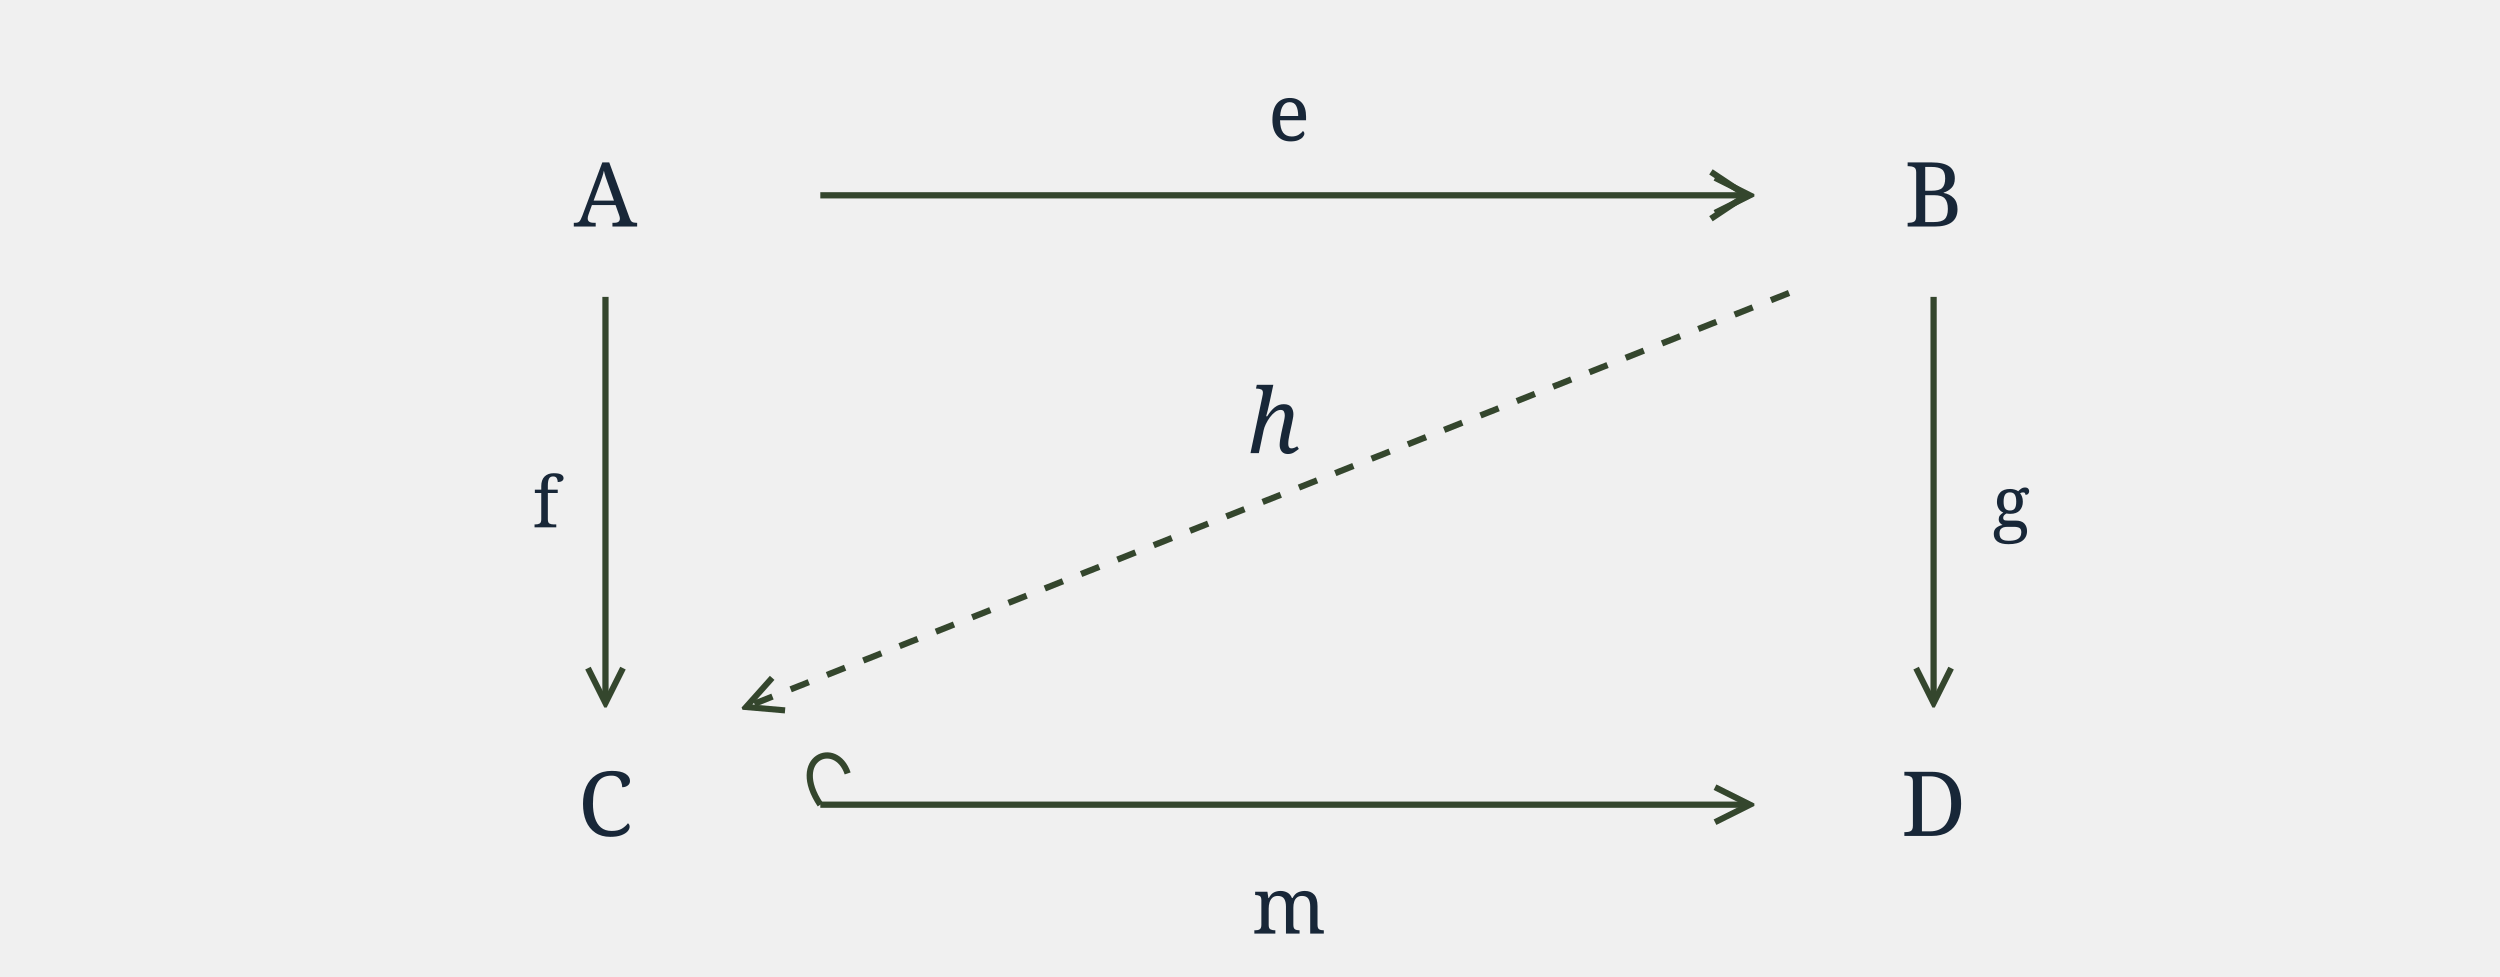
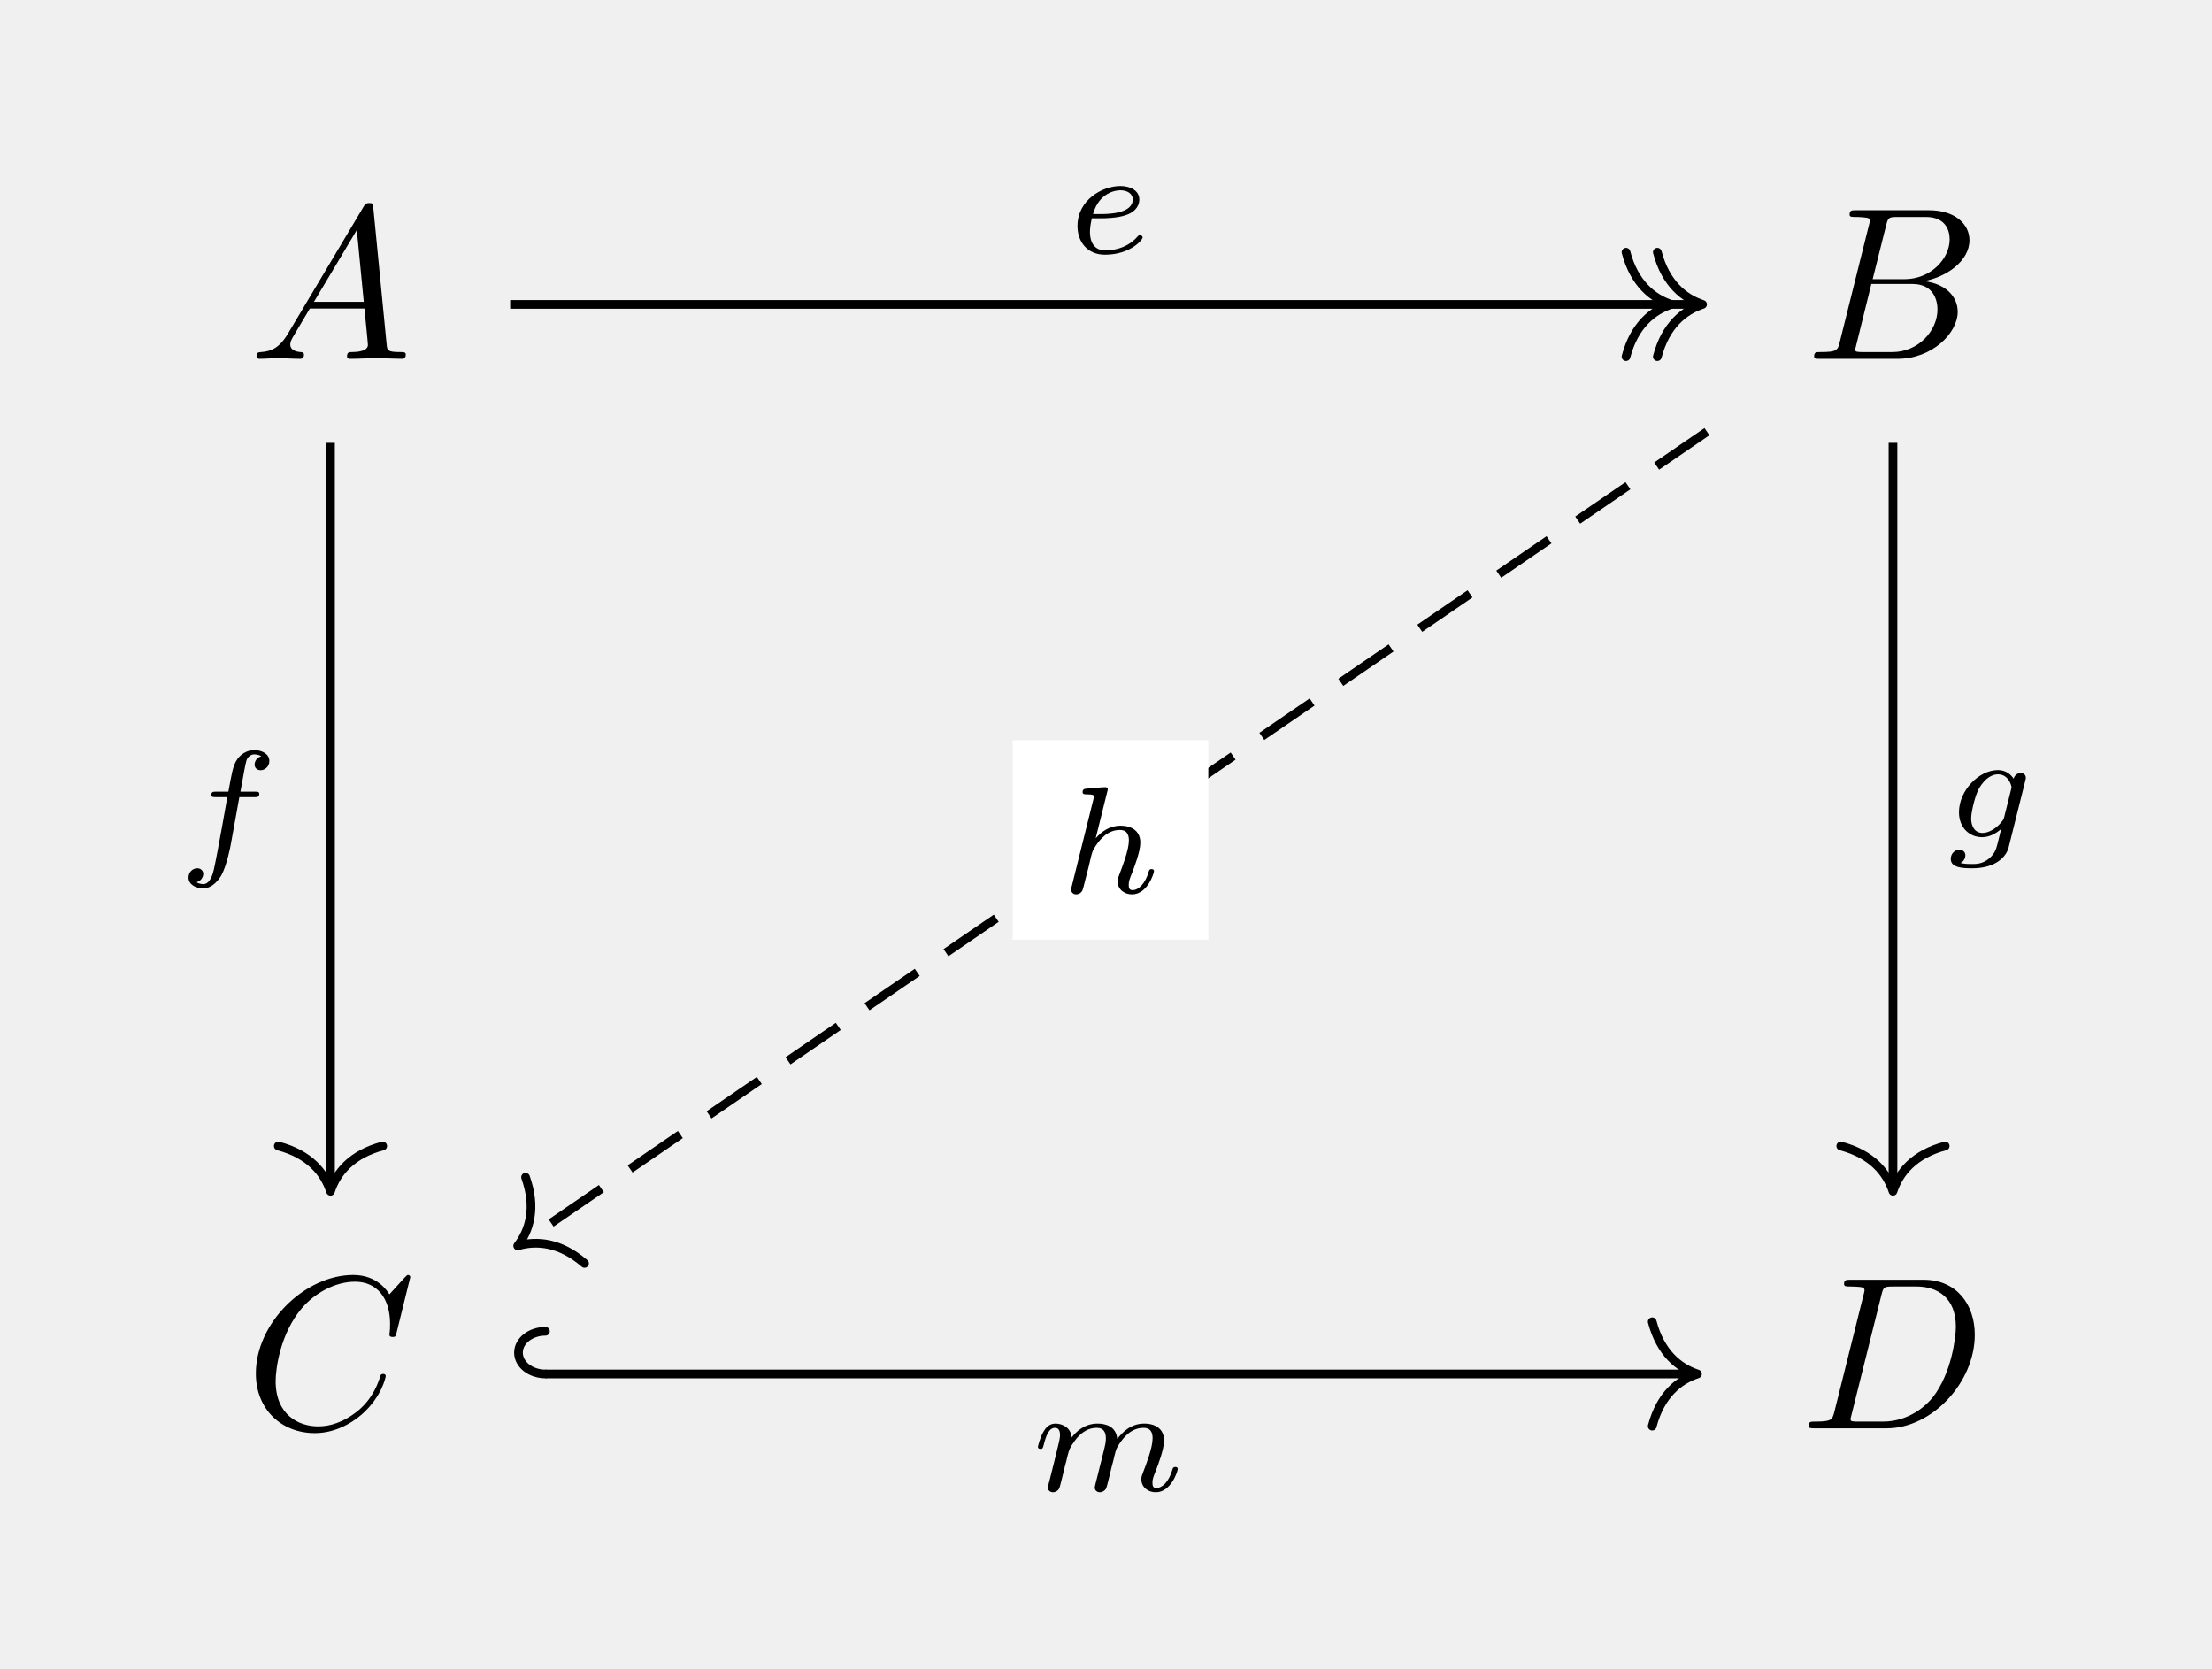
- <svg xmlns="http://www.w3.org/2000/svg" viewBox="0 0 640 250" role="img" aria-labelledby="title">
+ <svg xmlns="http://www.w3.org/2000/svg" xmlns:xlink="http://www.w3.org/1999/xlink" role="img" aria-labelledby="diagram-title" version="1.1" width="101.31" height="76.39" viewBox="0 0 101.31 76.39">
  <defs>
-     <marker id="arrow" viewBox="0 0 10 10" refX="9" refY="5" markerWidth="7" markerHeight="7" orient="auto-start-reverse">
-       <path d="M1 1L9 5L1 9" fill="none" stroke="#34462d" stroke-width="1.4" />
-     </marker>
+     <path id="font_1_1" d="M.179 .115C.139 .048 .1 .034 .056 .031 .044 .03 .035 .03 .035 .011 .035 .005 .04 0 .048 0 .075 0 .106 .003 .134 .003 .167 .003 .202 0 .234 0 .24 0 .253 0 .253 .019 .253 .03 .244 .031 .237 .031 .214 .033 .19 .041 .19 .066 .19 .078 .196 .089 .204 .103L.28 .231H.531C.533 .21 .547 .074 .547 .064 .547 .034 .495 .031 .475 .031 .461 .031 .451 .031 .451 .011 .451 0 .463 0 .465 0 .506 0 .549 .003 .59 .003 .615 .003 .678 0 .703 0 .709 0 .721 0 .721 .02 .721 .031 .711 .031 .698 .031 .636 .031 .636 .038 .633 .067L.572 .692C.57 .712 .57 .716 .553 .716 .537 .716 .533 .709 .527 .699L.179 .115M.299 .262 .496 .592 .528 .262H.299Z" />
+     <path id="font_1_2" d="M.16 .078C.15 .039 .148 .031 .069 .031 .052 .031 .042 .031 .042 .011 .042 0 .051 0 .069 0H.426C.584 0 .702 .118 .702 .216 .702 .288 .644 .346 .547 .357 .651 .376 .756 .45 .756 .545 .756 .619 .69 .683 .57 .683H.234C.215 .683 .205 .683 .205 .663 .205 .652 .214 .652 .233 .652 .235 .652 .254 .652 .271 .65 .289 .648 .298 .647 .298 .634 .298 .63 .297 .627 .294 .615L.16 .078M.311 .366 .373 .614C.382 .649 .384 .652 .427 .652H.556C.644 .652 .665 .593 .665 .549 .665 .461 .579 .366 .457 .366H.311M.266 .031C.252 .031 .25 .031 .244 .032 .234 .033 .231 .034 .231 .042 .231 .045 .231 .047 .236 .065L.305 .344H.494C.59 .344 .609 .27 .609 .227 .609 .128 .52 .031 .402 .031H.266Z" />
+     <path id="font_1_3" d="M.76 .695C.76 .698 .758 .705 .749 .705 .746 .705 .745 .704 .734 .693L.664 .616C.655 .63 .609 .705 .498 .705 .275 .705 .05 .484 .05 .252 .05 .087 .168-.022 .321-.022 .408-.022 .484 .018 .537 .064 .63 .146 .647 .237 .647 .24 .647 .25 .637 .25 .635 .25 .629 .25 .624 .248 .622 .24 .613 .211 .59 .14 .521 .082 .452 .026 .389 .009 .337 .009 .247 .009 .141 .061 .141 .217 .141 .274 .162 .436 .262 .553 .323 .624 .417 .674 .506 .674 .608 .674 .667 .597 .667 .481 .667 .441 .664 .44 .664 .43 .664 .42 .675 .42 .679 .42 .692 .42 .692 .422 .697 .44L.76 .695Z" />
+     <path id="font_1_4" d="M.159 .078C.149 .039 .147 .031 .068 .031 .051 .031 .04 .031 .04 .012 .04 0 .049 0 .068 0H.399C.607 0 .804 .211 .804 .43 .804 .571 .719 .683 .569 .683H.233C.214 .683 .203 .683 .203 .664 .203 .652 .212 .652 .232 .652 .245 .652 .263 .651 .275 .65 .291 .648 .297 .645 .297 .634 .297 .63 .296 .627 .293 .615L.159 .078M.375 .614C.384 .649 .386 .652 .429 .652H.536C.634 .652 .717 .599 .717 .467 .717 .418 .697 .254 .612 .144 .583 .107 .504 .031 .381 .031H.268C.254 .031 .252 .031 .246 .032 .236 .033 .233 .034 .233 .042 .233 .045 .233 .047 .238 .065L.375 .614Z" />
+     <path id="font_2_1" d="M.224 .229C.252 .229 .331 .231 .385 .25 .459 .275 .473 .323 .473 .353 .473 .408 .418 .441 .349 .441 .229 .441 .067 .349 .067 .178 .067 .077 .13-.01 .247-.01 .416-.01 .495 .089 .495 .103 .495 .109 .486 .12 .478 .12 .472 .12 .47 .118 .462 .11 .384 .018 .267 .018 .249 .018 .189 .018 .149 .058 .149 .139 .149 .153 .149 .173 .161 .229H.224M.169 .257C.21 .401 .321 .413 .349 .413 .393 .413 .43 .391 .43 .353 .43 .257 .261 .257 .218 .257H.169Z" />
+     <path id="font_2_2" d="M.407 .395H.505C.525 .395 .538 .395 .538 .417 .538 .431 .525 .431 .507 .431H.414C.437 .558 .445 .604 .453 .633 .458 .655 .48 .676 .504 .676 .505 .676 .532 .676 .551 .664 .51 .651 .507 .615 .507 .609 .507 .587 .524 .572 .547 .572 .574 .572 .604 .595 .604 .633 .604 .679 .555 .704 .504 .704 .46 .704 .411 .679 .384 .629 .364 .592 .356 .547 .335 .431H.256C.236 .431 .223 .431 .223 .409 .223 .395 .236 .395 .254 .395H.328C.327 .389 .264 .029 .24-.078 .235-.1 .218-.176 .17-.176 .169-.176 .145-.176 .126-.164 .167-.151 .17-.115 .17-.109 .17-.087 .153-.072 .13-.072 .103-.072 .073-.095 .073-.133 .073-.178 .12-.204 .17-.204 .234-.204 .278-.138 .29-.116 .326-.049 .349 .074 .351 .086L.407 .395Z" />
+     <path id="font_2_3" d="M.532 .369C.536 .384 .536 .389 .536 .39 .536 .412 .518 .422 .502 .422 .479 .422 .46 .403 .456 .384 .439 .411 .405 .441 .353 .441 .228 .441 .097 .307 .097 .164 .097 .061 .167 0 .249 0 .295 0 .339 .023 .374 .054L.352-.036C.341-.078 .334-.105 .296-.139 .252-.176 .209-.176 .184-.176 .138-.176 .125-.173 .107-.169 .132-.157 .139-.133 .139-.119 .139-.095 .12-.082 .1-.082 .072-.082 .043-.105 .043-.143 .043-.203 .129-.204 .185-.204 .342-.204 .409-.124 .423-.067L.532 .369M.394 .133C.39 .118 .39 .116 .373 .096 .338 .054 .29 .028 .252 .028 .201 .028 .177 .071 .177 .123 .177 .167 .204 .279 .23 .323 .272 .393 .319 .413 .353 .413 .423 .413 .442 .338 .442 .328 .442 .326 .442 .324 .439 .313L.394 .133Z" />
+     <path id="font_2_4" d="M.313 .664C.314 .666 .317 .679 .317 .68 .317 .685 .313 .694 .301 .694 .281 .694 .198 .686 .173 .684 .165 .683 .151 .682 .151 .661 .151 .647 .165 .647 .177 .647 .225 .647 .225 .64 .225 .632 .225 .625 .223 .619 .221 .61L.08 .044C.075 .026 .075 .024 .075 .022 .075 .007 .087-.01 .109-.01 .12-.01 .139-.005 .15 .016 .153 .022 .162 .058 .167 .079L.19 .168C.193 .183 .203 .221 .206 .236 .216 .274 .216 .275 .236 .307 .268 .356 .318 .413 .396 .413 .452 .413 .455 .367 .455 .343 .455 .283 .412 .172 .396 .13 .385 .102 .381 .093 .381 .076 .381 .023 .425-.01 .476-.01 .576-.01 .62 .128 .62 .143 .62 .156 .607 .156 .604 .156 .59 .156 .589 .15 .585 .139 .562 .059 .518 .018 .479 .018 .458 .018 .454 .032 .454 .053 .454 .076 .459 .089 .477 .134 .489 .165 .53 .271 .53 .327 .53 .343 .53 .385 .493 .414 .476 .427 .447 .441 .4 .441 .327 .441 .274 .401 .237 .358L.313 .664Z" />
+     <path id="font_2_5" d="M.434 .081C.429 .061 .42 .027 .42 .022 .42 0 .438-.01 .454-.01 .472-.01 .488 .003 .493 .012 .498 .021 .506 .053 .511 .074 .516 .093 .527 .139 .533 .164 .539 .186 .545 .208 .55 .231 .561 .274 .561 .276 .581 .307 .613 .356 .663 .413 .741 .413 .797 .413 .8 .367 .8 .343 .8 .283 .757 .172 .741 .13 .73 .102 .726 .093 .726 .076 .726 .023 .77-.01 .821-.01 .921-.01 .965 .128 .965 .143 .965 .156 .952 .156 .949 .156 .935 .156 .934 .15 .93 .139 .907 .059 .864 .018 .824 .018 .803 .018 .799 .032 .799 .053 .799 .076 .804 .089 .822 .134 .834 .165 .875 .271 .875 .327 .875 .343 .875 .385 .838 .414 .821 .427 .792 .441 .745 .441 .655 .441 .6 .382 .568 .34 .56 .425 .489 .441 .438 .441 .355 .441 .299 .39 .269 .35 .262 .419 .203 .441 .162 .441 .119 .441 .096 .41 .083 .387 .061 .35 .047 .293 .047 .288 .047 .275 .061 .275 .064 .275 .078 .275 .079 .278 .086 .305 .101 .364 .12 .413 .159 .413 .185 .413 .192 .391 .192 .364 .192 .345 .183 .308 .176 .281 .169 .254 .159 .213 .154 .191L.122 .063C.118 .05 .112 .025 .112 .022 .112 0 .13-.01 .146-.01 .164-.01 .18 .003 .185 .012 .19 .021 .198 .053 .203 .074 .208 .093 .219 .139 .225 .164 .231 .186 .237 .208 .242 .231 .253 .272 .255 .28 .284 .321 .312 .361 .359 .413 .434 .413 .492 .413 .493 .362 .493 .343 .493 .318 .49 .305 .476 .249L.434 .081Z" />
  </defs>
-   <g fill="none" stroke="#34462d" stroke-width="1.6" marker-end="url(#arrow)">
-     <path d="M210 50H448" />
-     <path d="M155 76V180" />
-     <path d="M495 76V180" />
-     <path d="M210 206H448" />
-     <path d="M458 75L191 181" stroke-dasharray="5 5" />
-   </g>
-   <path d="M438 44L447 50L438 56M210 206c-8 -12 4 -17 7 -8" fill="none" stroke="#34462d" stroke-width="1.6" />
-   <g fill="#182738" font-family="Georgia,serif" font-size="23" text-anchor="middle">
-     <text x="155" y="58">A</text>
-     <text x="495" y="58">B</text>
-     <text x="155" y="214">C</text>
-     <text x="495" y="214">D</text>
-     <text x="330" y="36" font-size="20">e</text>
-     <text x="330" y="239" font-size="20">m</text>
-     <text x="143" y="135" text-anchor="end" font-size="18">f</text>
-     <text x="510" y="135" text-anchor="start" font-size="18">g</text>
-     <text x="326" y="116" font-style="italic">h</text>
-   </g>
+   <use data-text="A" xlink:href="#font_1_1" transform="matrix(9.96264,0,0,-9.96264,11.40069,16.43099)" />
+   <use data-text="B" xlink:href="#font_1_2" transform="matrix(9.96264,0,0,-9.96264,82.66976,16.43099)" />
+   <use data-text="C" xlink:href="#font_1_3" transform="matrix(9.96264,0,0,-9.96264,11.22013,65.40767)" />
+   <use data-text="D" xlink:href="#font_1_4" transform="matrix(9.96264,0,0,-9.96264,82.43555,65.40767)" />
+   <path transform="matrix(1,0,0,-1,51.09094,37.5151)" stroke-width=".398" stroke-linecap="butt" stroke-miterlimit="10" stroke-linejoin="miter" fill="none" stroke="#000000" d="M-27.725 23.575H26.688" />
+   <path transform="matrix(1,0,0,-1,76.54379,13.93968)" stroke-width=".398" stroke-linecap="round" stroke-linejoin="round" fill="none" stroke="#000000" d="M-2.072 2.391C-1.694 .956-.85 .279 0 0-.85-.279-1.694-.956-2.072-2.391" />
+   <path transform="matrix(1,0,0,-1,77.97831,13.93968)" stroke-width=".398" stroke-linecap="round" stroke-linejoin="round" fill="none" stroke="#000000" d="M-2.072 2.391C-1.694 .956-.85 .279 0 0-.85-.279-1.694-.956-2.072-2.391" />
+   <use data-text="e" xlink:href="#font_2_1" transform="matrix(6.973848,0,0,-6.973848,48.88185,11.59347)" />
+   <path transform="matrix(1,0,0,-1,51.09094,37.5151)" stroke-width=".398" stroke-linecap="butt" stroke-miterlimit="10" stroke-linejoin="miter" fill="none" stroke="#000000" d="M-35.954 17.236V-16.837" />
+   <path transform="matrix(0,1,1,0,15.13684,54.55145)" stroke-width=".398" stroke-linecap="round" stroke-linejoin="round" fill="none" stroke="#000000" d="M-2.072 2.391C-1.694 .956-.85 .279 0 0-.85-.279-1.694-.956-2.072-2.391" />
+   <use data-text="f" xlink:href="#font_2_2" transform="matrix(6.973848,0,0,-6.973848,8.123991,39.25857)" />
+   <path transform="matrix(1,0,0,-1,51.09094,37.5151)" stroke-width=".398" stroke-linecap="butt" stroke-miterlimit="10" stroke-linejoin="miter" fill="none" stroke="#000000" d="M35.608 17.236V-16.837" />
+   <path transform="matrix(0,1,1,0,86.69911,54.55145)" stroke-width=".398" stroke-linecap="round" stroke-linejoin="round" fill="none" stroke="#000000" d="M-2.072 2.391C-1.694 .956-.85 .279 0 0-.85-.279-1.694-.956-2.072-2.391" />
+   <use data-text="g" xlink:href="#font_2_3" transform="matrix(6.973848,0,0,-6.973848,89.04532,38.33841)" />
+   <path transform="matrix(1,0,0,-1,51.09094,37.5151)" stroke-width=".398" stroke-linecap="butt" stroke-dasharray="2.789,1.594" stroke-miterlimit="10" stroke-linejoin="miter" fill="none" stroke="#000000" d="M27.087 17.748-27.215-19.424" />
+   <path transform="matrix(-.82515,.56482,.56482,.82515,23.71104,57.05122)" stroke-width=".398" stroke-linecap="round" stroke-linejoin="round" fill="none" stroke="#000000" d="M-2.072 2.391C-1.694 .956-.85 .279 0 0-.85-.279-1.694-.956-2.072-2.391" />
+   <path transform="matrix(1,0,0,-1,51.09094,37.5151)" d="M-4.708-5.519H4.25V3.618H-4.708Z" fill="#ffffff" />
+   <use data-text="h" xlink:href="#font_2_4" transform="matrix(6.973848,0,0,-6.973848,48.52998,40.88694)" />
+   <path transform="matrix(1,0,0,-1,51.09094,37.5151)" stroke-width=".398" stroke-linecap="butt" stroke-miterlimit="10" stroke-linejoin="miter" fill="none" stroke="#000000" d="M-26.11-25.402H26.454" />
+   <path transform="matrix(-1,-0,0,-1,24.9812,62.91699)" stroke-width=".398" stroke-linecap="round" stroke-miterlimit="10" stroke-linejoin="miter" fill="none" stroke="#000000" d="M0 1.953C.682 1.953 1.235 1.515 1.235 .976 1.235 .437 .682 0 0 0" />
+   <path transform="matrix(1,0,0,-1,77.74413,62.91699)" stroke-width=".398" stroke-linecap="round" stroke-linejoin="round" fill="none" stroke="#000000" d="M-2.072 2.391C-1.694 .956-.85 .279 0 0-.85-.279-1.694-.956-2.072-2.391" />
+   <use data-text="m" xlink:href="#font_2_5" transform="matrix(6.973848,0,0,-6.973848,47.21018,68.26586)" />
</svg>
